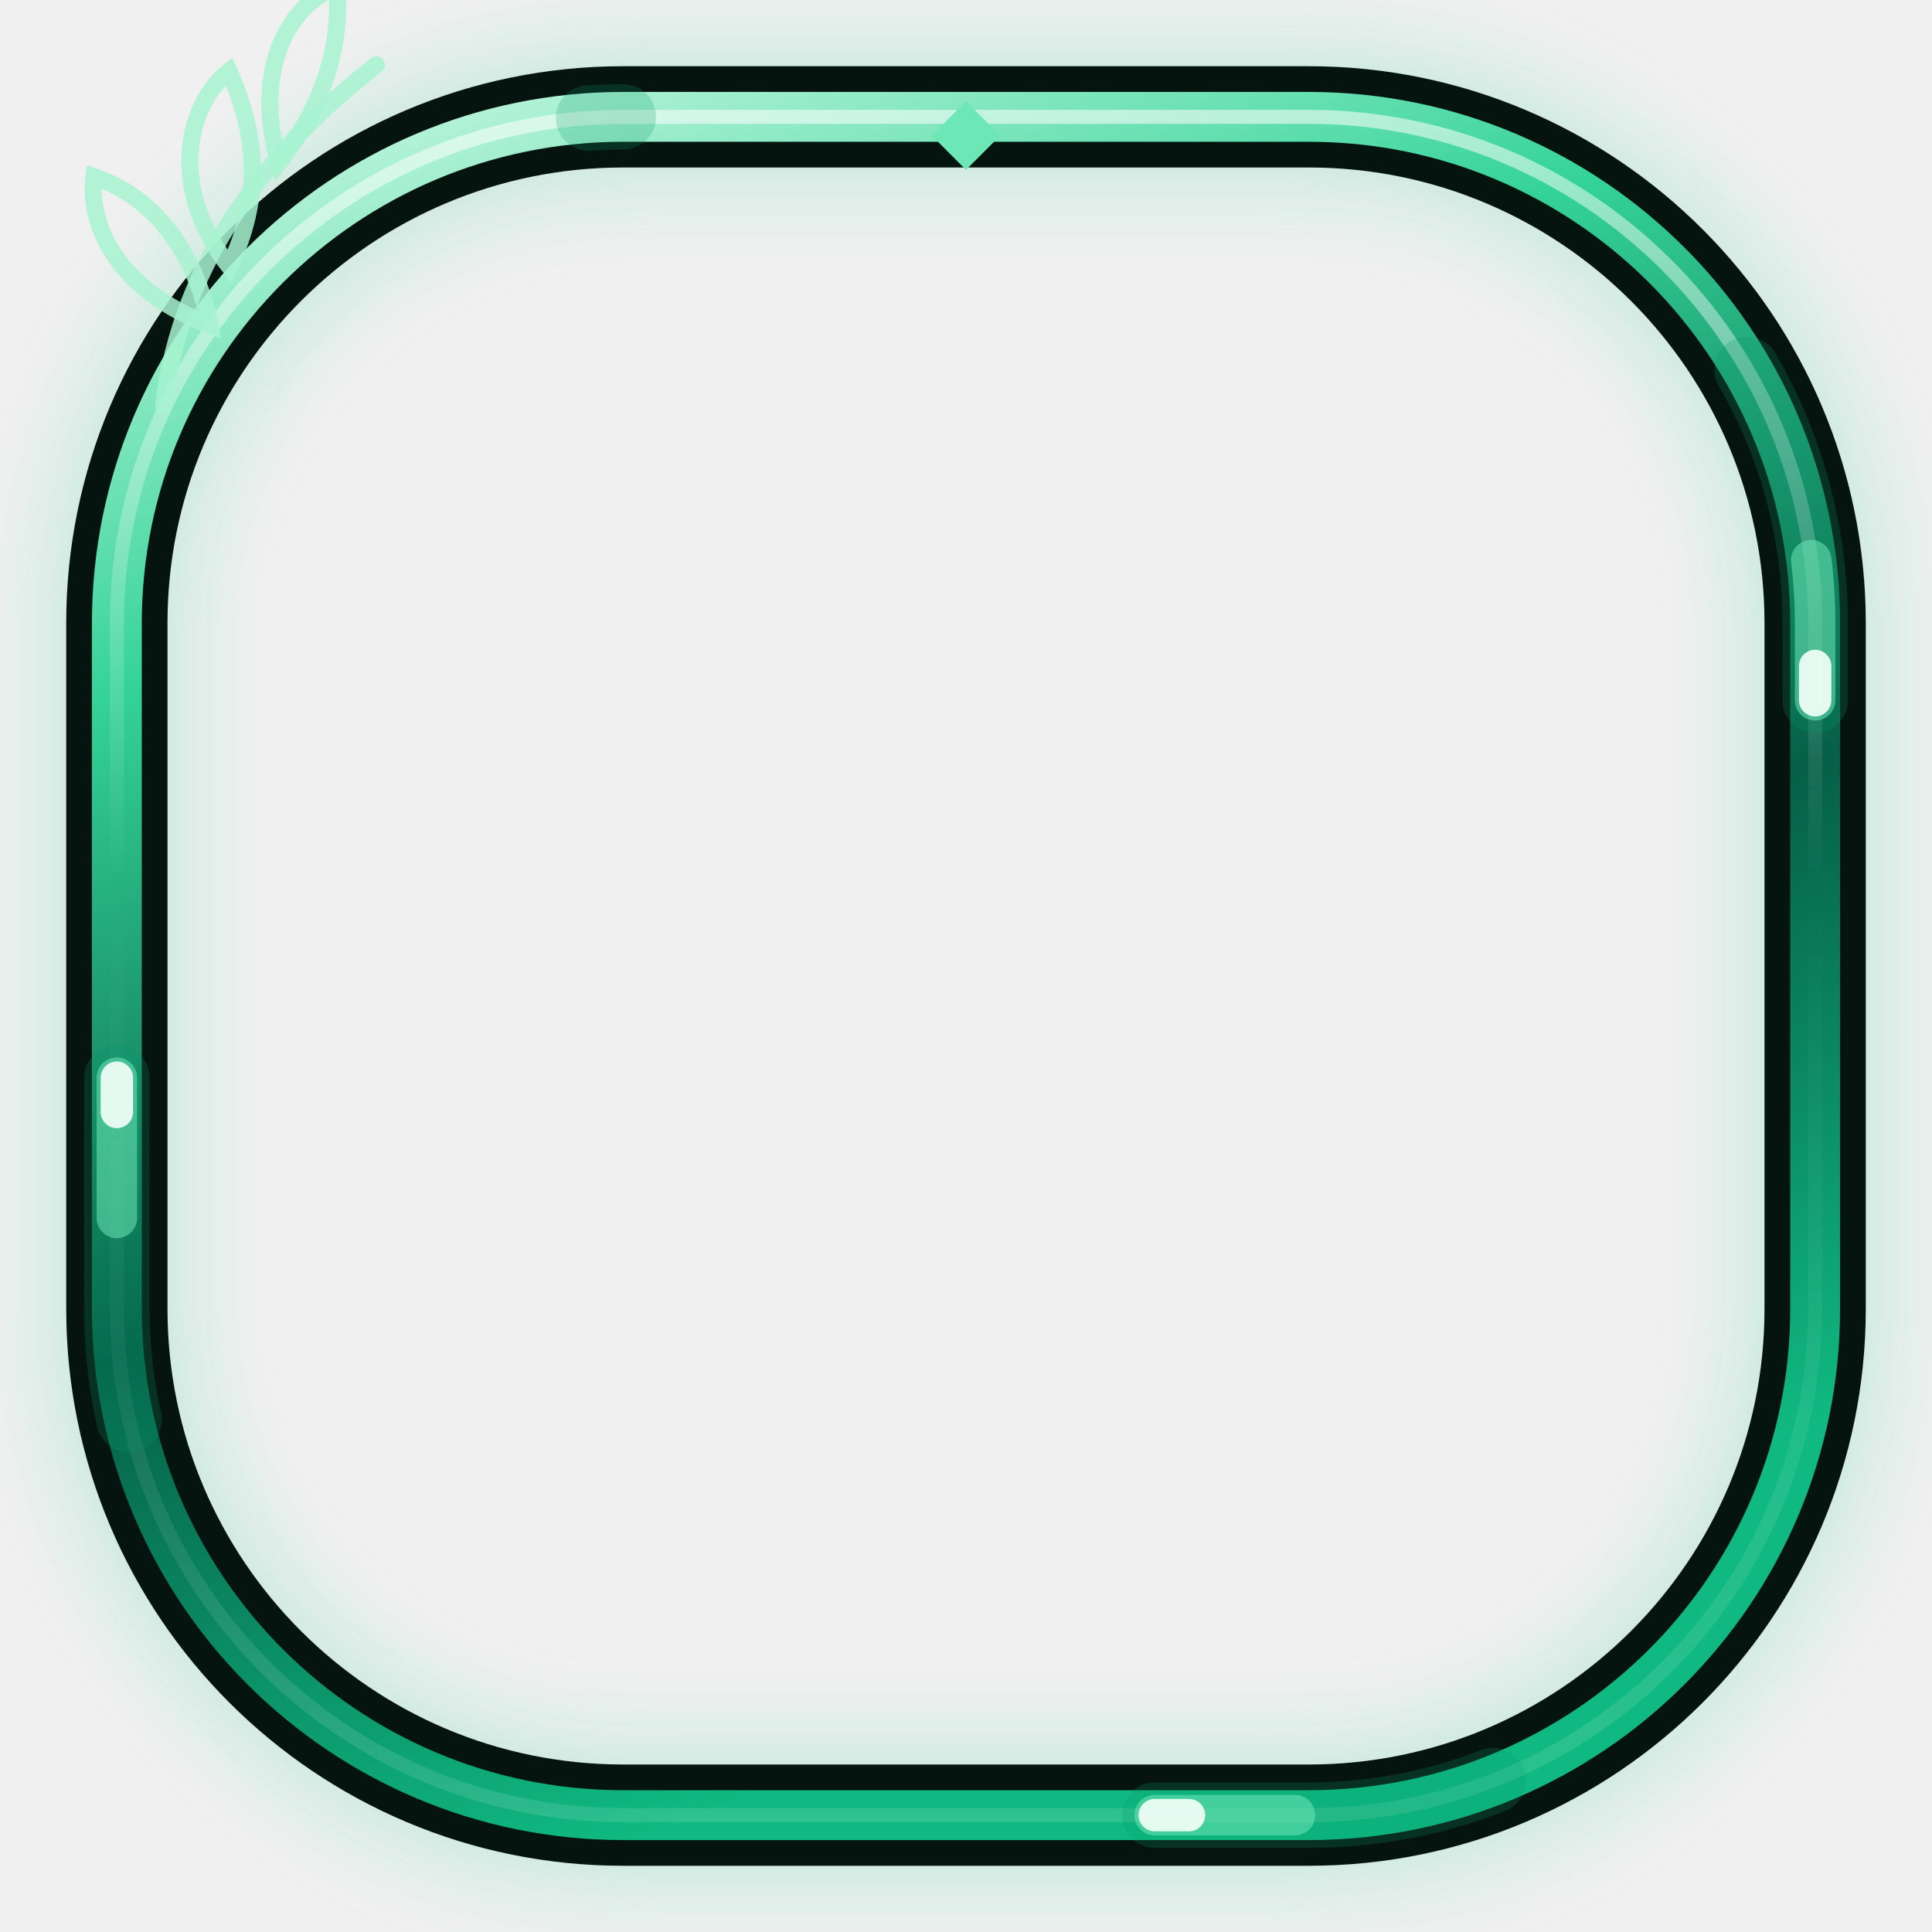
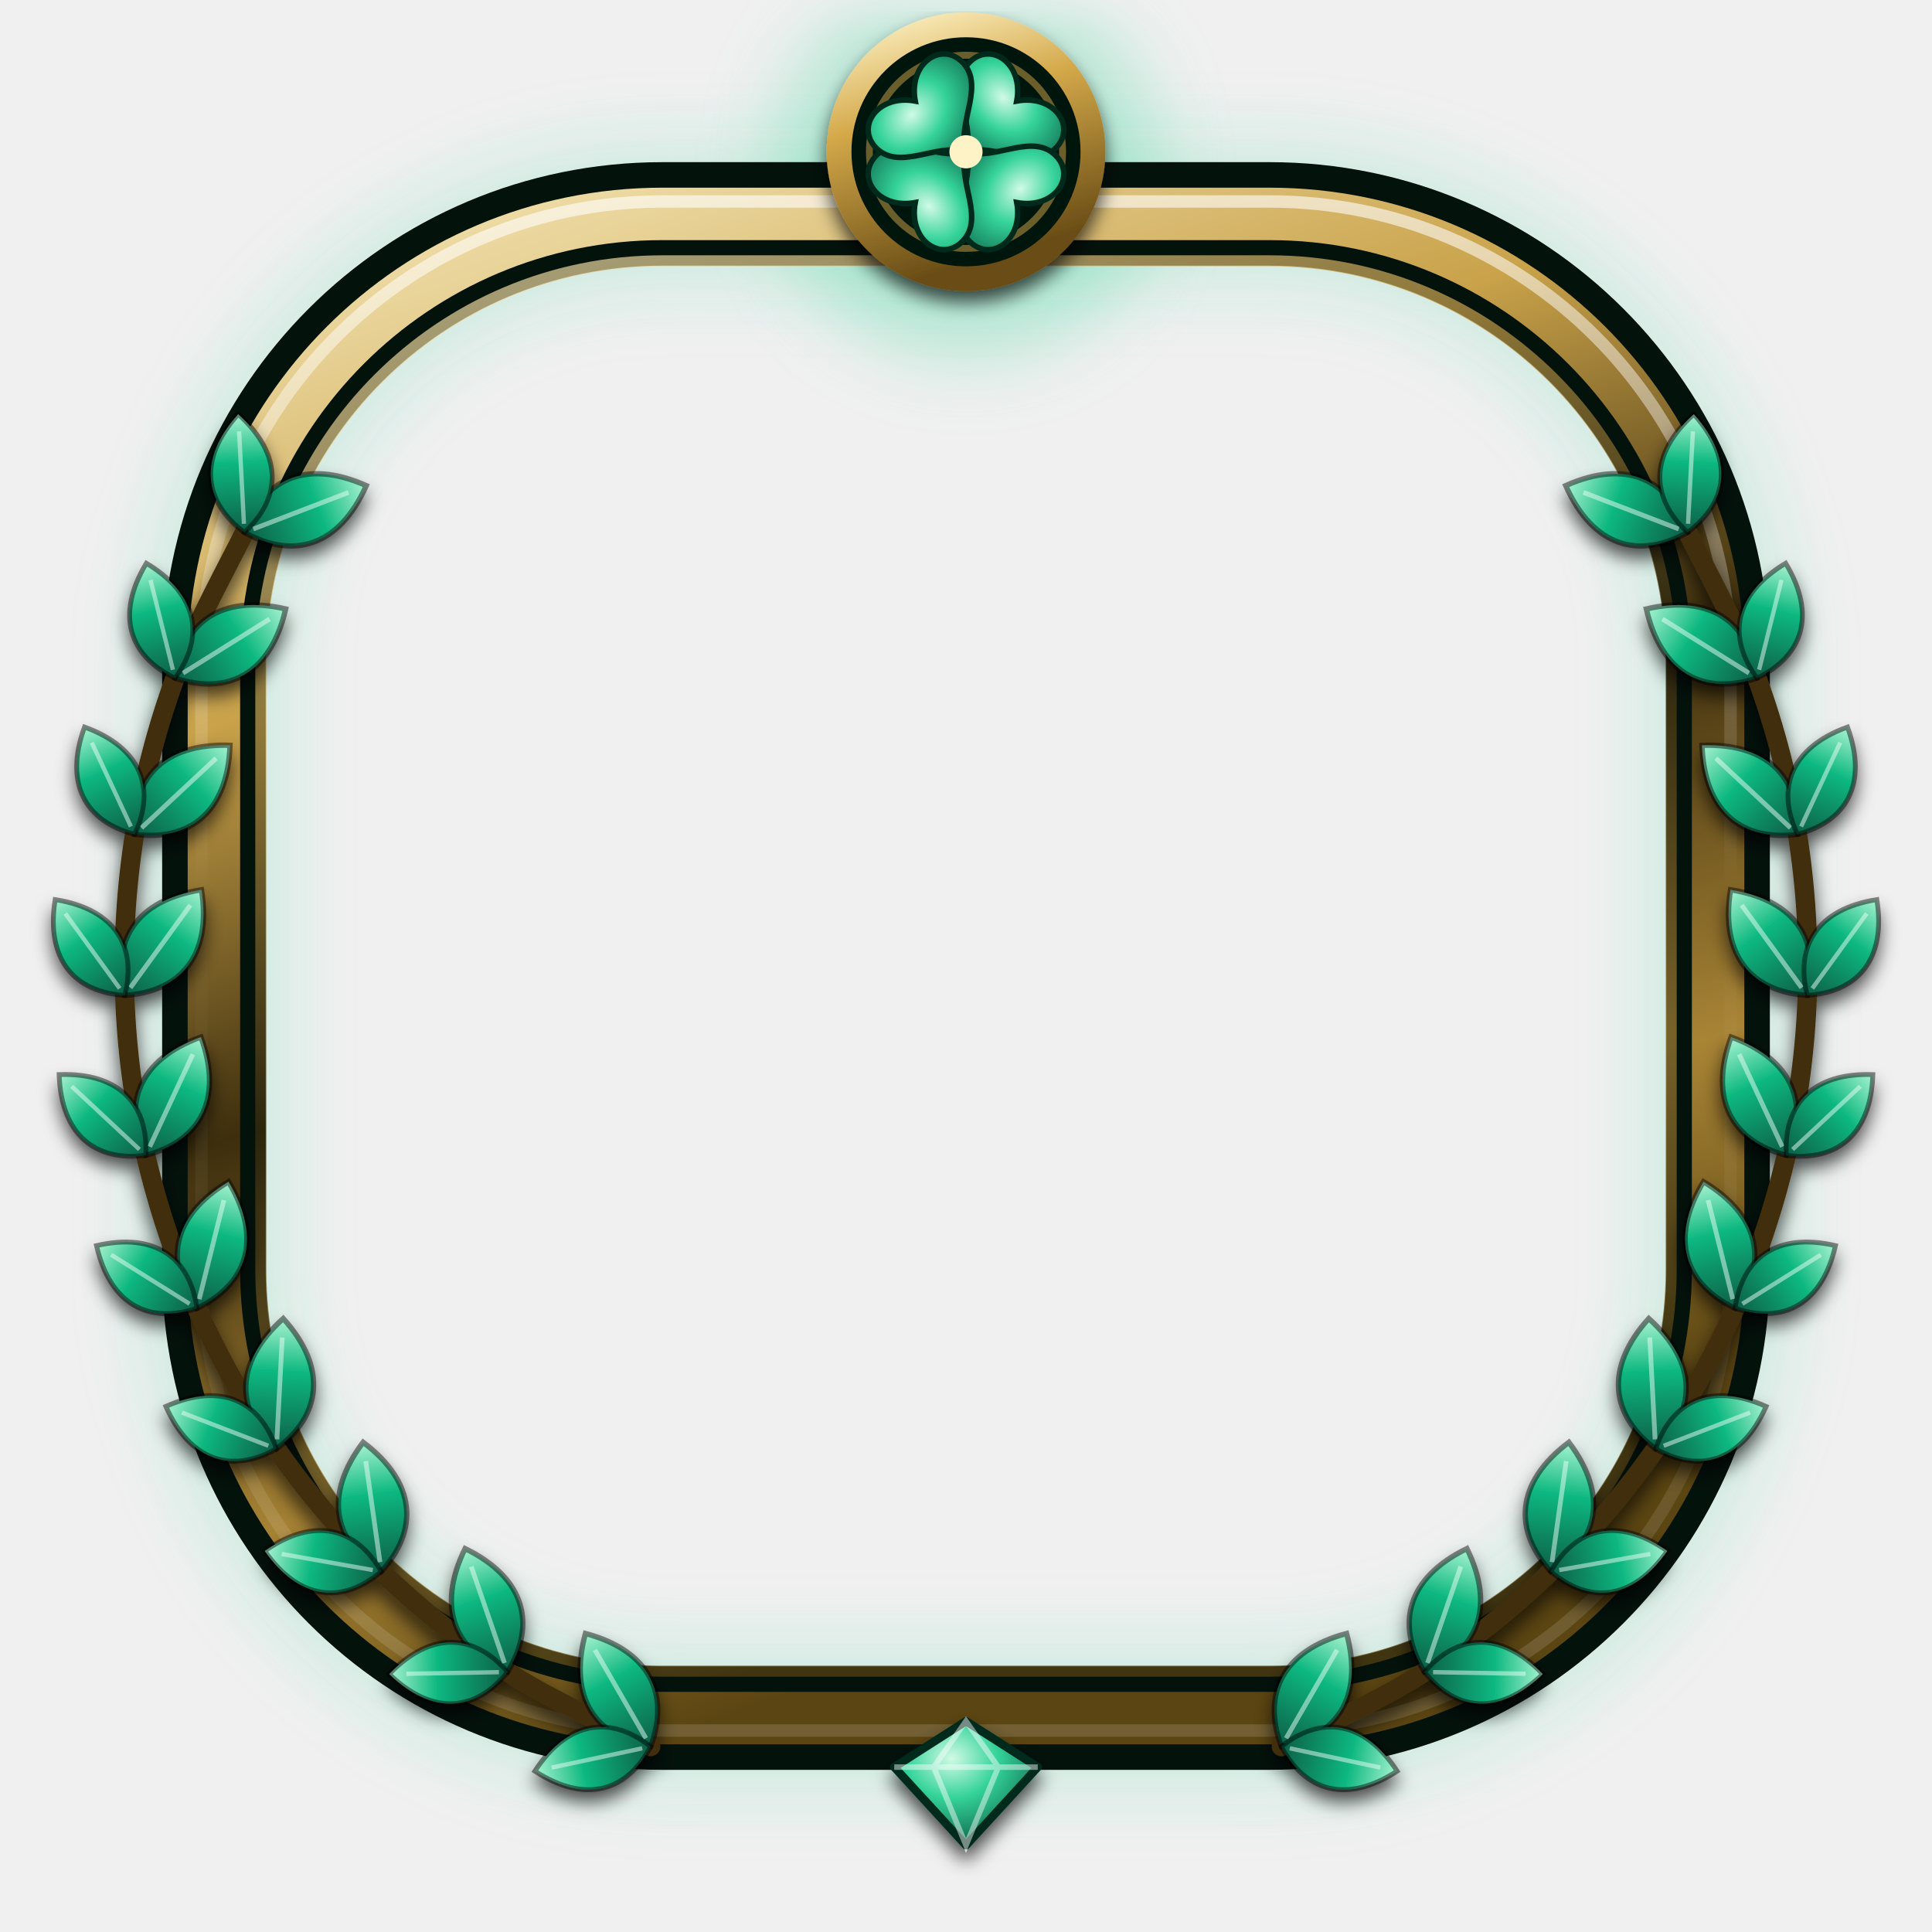
- <svg xmlns="http://www.w3.org/2000/svg" viewBox="0 0 124 124">
+ <svg xmlns="http://www.w3.org/2000/svg" viewBox="0 0 140 140">
  <defs>
-     <filter id="soft" x="-20%" y="-20%" width="140%" height="140%">
+     <filter id="soft" x="-30%" y="-30%" width="160%" height="160%">
      <feGaussianBlur stdDeviation="2.6" />
    </filter>
+     <filter id="shade" x="-20%" y="-20%" width="140%" height="140%">
+       <feDropShadow dx="0" dy=".8" stdDeviation=".7" flood-color="#000" flood-opacity=".7" />
+     </filter>
    <linearGradient id="metal" x1="0" y1="0" x2="0.35" y2="1">
+       <stop offset="0" stop-color="#F5E7B8" />
+       <stop offset="0.3" stop-color="#C9A24A" />
+       <stop offset="0.55" stop-color="#3D2E0D" />
+       <stop offset="0.8" stop-color="#A88435" />
+       <stop offset="1" stop-color="#5B4512" />
+     </linearGradient>
+     <linearGradient id="hair" x1="0" y1="0" x2="0" y2="1">
+       <stop offset="0" stop-color="#FFFFFF" stop-opacity="0.6" />
+       <stop offset="0.45" stop-color="#FFFFFF" stop-opacity="0" />
+       <stop offset="1" stop-color="#FFFFFF" stop-opacity="0.14" />
+     </linearGradient>
+     <linearGradient id="leaf" x1="0" y1="0" x2="1" y2="0">
+       <stop offset="0" stop-color="#065F46" />
+       <stop offset="0.6" stop-color="#10B981" />
+       <stop offset="1" stop-color="#A7F3D0" />
+     </linearGradient>
+     <radialGradient id="jade" cx="0.4" cy="0.3" r="0.8">
      <stop offset="0" stop-color="#D1FAE5" />
-       <stop offset="0.3" stop-color="#34D399" />
-       <stop offset="0.65" stop-color="#065F46" />
-       <stop offset="1" stop-color="#10B981" />
-     </linearGradient>
-     <linearGradient id="hair" x1="0" y1="0" x2="0" y2="1">
-       <stop offset="0" stop-color="#FFFFFF" stop-opacity=".55" />
-       <stop offset=".45" stop-color="#FFFFFF" stop-opacity="0" />
-       <stop offset="1" stop-color="#FFFFFF" stop-opacity=".12" />
+       <stop offset="0.4" stop-color="#34D399" />
+       <stop offset="1" stop-color="#064E3B" />
+     </radialGradient>
+     <linearGradient id="gold" x1="0" y1="0" x2="0.3" y2="1">
+       <stop offset="0" stop-color="#FEF3C7" />
+       <stop offset="0.4" stop-color="#D4A94A" />
+       <stop offset="1" stop-color="#6B4E16" />
    </linearGradient>
  </defs>
-   <rect x="7.5" y="7.5" width="109" height="109" rx="32.5" class="halo" fill="none" stroke="#34D399" stroke-opacity="0.22" stroke-width="9" filter="url(#soft)" />
-   <rect x="7.5" y="7.5" width="109" height="109" rx="32.5" fill="none" stroke="#06140F" stroke-width="6.5" />
-   <rect x="7.5" y="7.5" width="109" height="109" rx="32.5" fill="none" stroke="url(#metal)" stroke-width="3.2" />
-   <rect x="7.5" y="7.5" width="109" height="109" rx="32.5" fill="none" stroke="url(#hair)" stroke-width="0.9" transform="translate(0 0)" />
-   <g class="sprig">
-     <g transform="translate(10.5 26) rotate(-38) scale(1.1)" fill="none" stroke="#A7F3D0" stroke-width="1" stroke-linecap="round" stroke-opacity=".85">
-       <path d="M0 0C6 -6 14 -8 22 -8" />
-       <path d="M8 -4C8 -10 12 -13 15 -13C14 -9 12 -6 8 -4Z" />
-       <path d="M14 -7C16 -12 20 -14 23 -13C21 -10 18 -8 14 -7Z" />
-       <path d="M5 -2C2 -7 3 -11 5 -13C7 -10 7 -6 5 -2Z" />
+   <g transform="translate(70 70)">
+     <circle class="rg" cy="-58" r="14" fill="#34D399" opacity=".3" filter="url(#soft)" />
+     <rect x="-54.5" y="-54.5" width="109" height="109" rx="32.5" class="halo" fill="none" stroke="#34D399" stroke-opacity="0.2" stroke-width="10" filter="url(#soft)" />
+     <rect x="-54.5" y="-54.5" width="109" height="109" rx="32.5" fill="none" stroke="#04120C" stroke-width="7.5" />
+     <rect x="-54.5" y="-54.5" width="109" height="109" rx="32.5" fill="none" stroke="url(#metal)" stroke-width="3.8" />
+     <rect x="-51.1" y="-51.1" width="102.2" height="102.2" rx="29.1" fill="none" stroke="url(#metal)" stroke-opacity=".7" stroke-width=".8" />
+     <rect x="-55.4" y="-55.4" width="110.8" height="110.8" rx="33.4" fill="none" stroke="url(#hair)" stroke-width=".9" />
+     <rect x="-54.5" y="-54.5" width="109" height="109" rx="32.5" class="cm cm0" pathLength="100" fill="none" stroke="#059669" stroke-opacity="0.24" stroke-width="4.4" stroke-linecap="round" stroke-dasharray="22 78" stroke-dashoffset="22" opacity="0" />
+     <rect x="-54.5" y="-54.5" width="109" height="109" rx="32.5" class="cm cm1" pathLength="100" fill="none" stroke="#6EE7B7" stroke-opacity="0.6" stroke-width="2.8" stroke-linecap="round" stroke-dasharray="9 91" stroke-dashoffset="9" opacity="0" />
+     <rect x="-54.5" y="-54.5" width="109" height="109" rx="32.5" class="cm cm2" pathLength="100" fill="none" stroke="#ECFDF5" stroke-opacity="0.95" stroke-width="2.2" stroke-linecap="round" stroke-dasharray="2.2 97.8" stroke-dashoffset="2.2" opacity="0" />
+     <g filter="url(#shade)">
+       <path d="M-22.85 56.56C-24.58 55.66 -29.97 53.27 -33.22 51.16C-36.48 49.05 -39.58 46.57 -42.37 43.88C-45.17 41.18 -47.74 38.17 -49.97 34.99C-52.19 31.81 -54.15 28.36 -55.73 24.81C-57.3 21.27 -58.56 17.5 -59.44 13.72C-60.31 9.94 -60.83 6.01 -60.96 2.13C-61.1 -1.75 -60.86 -5.71 -60.25 -9.54C-59.64 -13.37 -58.65 -17.22 -57.32 -20.86C-55.99 -24.51 -53.13 -29.66 -52.29 -31.42" fill="none" stroke="#3F2E0C" stroke-width="1.4" stroke-linecap="round" />
+       <g transform="translate(-22.85 56.56) rotate(-120) scale(0.86)">
+         <path d="M0 0C3 -3.6 7 -4 11 0C7 4 3 3.6 0 0Z" fill="url(#leaf)" stroke="#000" stroke-opacity=".45" stroke-width=".45" />
+         <path d="M.8 0H9.4" stroke="#ECFDF580" stroke-width=".4" />
+       </g>
+       <g transform="translate(-22.85 56.56) rotate(-192) scale(0.78)">
+         <path d="M0 0C3 -3.6 7 -4 11 0C7 4 3 3.6 0 0Z" fill="url(#leaf)" stroke="#000" stroke-opacity=".45" stroke-width=".45" />
+         <path d="M.8 0H9.4" stroke="#ECFDF580" stroke-width=".4" />
+       </g>
+       <g transform="translate(-33.22 51.16) rotate(-109) scale(0.86)">
+         <path d="M0 0C3 -3.6 7 -4 11 0C7 4 3 3.6 0 0Z" fill="url(#leaf)" stroke="#000" stroke-opacity=".45" stroke-width=".45" />
+         <path d="M.8 0H9.4" stroke="#ECFDF580" stroke-width=".4" />
+       </g>
+       <g transform="translate(-33.22 51.16) rotate(-181) scale(0.78)">
+         <path d="M0 0C3 -3.6 7 -4 11 0C7 4 3 3.6 0 0Z" fill="url(#leaf)" stroke="#000" stroke-opacity=".45" stroke-width=".45" />
+         <path d="M.8 0H9.4" stroke="#ECFDF580" stroke-width=".4" />
+       </g>
+       <g transform="translate(-42.37 43.88) rotate(-98) scale(0.86)">
+         <path d="M0 0C3 -3.6 7 -4 11 0C7 4 3 3.6 0 0Z" fill="url(#leaf)" stroke="#000" stroke-opacity=".45" stroke-width=".45" />
+         <path d="M.8 0H9.4" stroke="#ECFDF580" stroke-width=".4" />
+       </g>
+       <g transform="translate(-42.37 43.88) rotate(-170) scale(0.78)">
+         <path d="M0 0C3 -3.6 7 -4 11 0C7 4 3 3.6 0 0Z" fill="url(#leaf)" stroke="#000" stroke-opacity=".45" stroke-width=".45" />
+         <path d="M.8 0H9.4" stroke="#ECFDF580" stroke-width=".4" />
+       </g>
+       <g transform="translate(-49.97 34.99) rotate(-87) scale(0.86)">
+         <path d="M0 0C3 -3.6 7 -4 11 0C7 4 3 3.6 0 0Z" fill="url(#leaf)" stroke="#000" stroke-opacity=".45" stroke-width=".45" />
+         <path d="M.8 0H9.4" stroke="#ECFDF580" stroke-width=".4" />
+       </g>
+       <g transform="translate(-49.97 34.99) rotate(-159) scale(0.78)">
+         <path d="M0 0C3 -3.6 7 -4 11 0C7 4 3 3.6 0 0Z" fill="url(#leaf)" stroke="#000" stroke-opacity=".45" stroke-width=".45" />
+         <path d="M.8 0H9.4" stroke="#ECFDF580" stroke-width=".4" />
+       </g>
+       <g transform="translate(-55.73 24.81) rotate(-76) scale(0.86)">
+         <path d="M0 0C3 -3.6 7 -4 11 0C7 4 3 3.6 0 0Z" fill="url(#leaf)" stroke="#000" stroke-opacity=".45" stroke-width=".45" />
+         <path d="M.8 0H9.4" stroke="#ECFDF580" stroke-width=".4" />
+       </g>
+       <g transform="translate(-55.73 24.81) rotate(-148) scale(0.78)">
+         <path d="M0 0C3 -3.6 7 -4 11 0C7 4 3 3.6 0 0Z" fill="url(#leaf)" stroke="#000" stroke-opacity=".45" stroke-width=".45" />
+         <path d="M.8 0H9.4" stroke="#ECFDF580" stroke-width=".4" />
+       </g>
+       <g transform="translate(-59.44 13.72) rotate(-65) scale(0.86)">
+         <path d="M0 0C3 -3.6 7 -4 11 0C7 4 3 3.6 0 0Z" fill="url(#leaf)" stroke="#000" stroke-opacity=".45" stroke-width=".45" />
+         <path d="M.8 0H9.4" stroke="#ECFDF580" stroke-width=".4" />
+       </g>
+       <g transform="translate(-59.44 13.72) rotate(-137) scale(0.78)">
+         <path d="M0 0C3 -3.6 7 -4 11 0C7 4 3 3.6 0 0Z" fill="url(#leaf)" stroke="#000" stroke-opacity=".45" stroke-width=".45" />
+         <path d="M.8 0H9.4" stroke="#ECFDF580" stroke-width=".4" />
+       </g>
+       <g transform="translate(-60.96 2.13) rotate(-54) scale(0.86)">
+         <path d="M0 0C3 -3.6 7 -4 11 0C7 4 3 3.6 0 0Z" fill="url(#leaf)" stroke="#000" stroke-opacity=".45" stroke-width=".45" />
+         <path d="M.8 0H9.4" stroke="#ECFDF580" stroke-width=".4" />
+       </g>
+       <g transform="translate(-60.96 2.13) rotate(-126) scale(0.78)">
+         <path d="M0 0C3 -3.6 7 -4 11 0C7 4 3 3.6 0 0Z" fill="url(#leaf)" stroke="#000" stroke-opacity=".45" stroke-width=".45" />
+         <path d="M.8 0H9.4" stroke="#ECFDF580" stroke-width=".4" />
+       </g>
+       <g transform="translate(-60.25 -9.54) rotate(-43) scale(0.86)">
+         <path d="M0 0C3 -3.6 7 -4 11 0C7 4 3 3.6 0 0Z" fill="url(#leaf)" stroke="#000" stroke-opacity=".45" stroke-width=".45" />
+         <path d="M.8 0H9.4" stroke="#ECFDF580" stroke-width=".4" />
+       </g>
+       <g transform="translate(-60.25 -9.54) rotate(-115) scale(0.78)">
+         <path d="M0 0C3 -3.6 7 -4 11 0C7 4 3 3.6 0 0Z" fill="url(#leaf)" stroke="#000" stroke-opacity=".45" stroke-width=".45" />
+         <path d="M.8 0H9.4" stroke="#ECFDF580" stroke-width=".4" />
+       </g>
+       <g transform="translate(-57.32 -20.86) rotate(-32) scale(0.86)">
+         <path d="M0 0C3 -3.6 7 -4 11 0C7 4 3 3.6 0 0Z" fill="url(#leaf)" stroke="#000" stroke-opacity=".45" stroke-width=".45" />
+         <path d="M.8 0H9.4" stroke="#ECFDF580" stroke-width=".4" />
+       </g>
+       <g transform="translate(-57.32 -20.86) rotate(-104) scale(0.78)">
+         <path d="M0 0C3 -3.6 7 -4 11 0C7 4 3 3.6 0 0Z" fill="url(#leaf)" stroke="#000" stroke-opacity=".45" stroke-width=".45" />
+         <path d="M.8 0H9.4" stroke="#ECFDF580" stroke-width=".4" />
+       </g>
+       <g transform="translate(-52.29 -31.42) rotate(-21) scale(0.86)">
+         <path d="M0 0C3 -3.6 7 -4 11 0C7 4 3 3.6 0 0Z" fill="url(#leaf)" stroke="#000" stroke-opacity=".45" stroke-width=".45" />
+         <path d="M.8 0H9.4" stroke="#ECFDF580" stroke-width=".4" />
+       </g>
+       <g transform="translate(-52.29 -31.42) rotate(-93) scale(0.78)">
+         <path d="M0 0C3 -3.6 7 -4 11 0C7 4 3 3.6 0 0Z" fill="url(#leaf)" stroke="#000" stroke-opacity=".45" stroke-width=".45" />
+         <path d="M.8 0H9.4" stroke="#ECFDF580" stroke-width=".4" />
+       </g>
+       <g transform="scale(-1 1)">
+         <path d="M-22.85 56.56C-24.58 55.66 -29.97 53.27 -33.22 51.16C-36.48 49.05 -39.58 46.57 -42.37 43.88C-45.17 41.18 -47.74 38.17 -49.97 34.99C-52.19 31.81 -54.15 28.36 -55.73 24.81C-57.3 21.27 -58.56 17.5 -59.44 13.72C-60.31 9.94 -60.83 6.01 -60.96 2.13C-61.1 -1.75 -60.86 -5.71 -60.25 -9.54C-59.64 -13.37 -58.65 -17.22 -57.32 -20.86C-55.99 -24.51 -53.13 -29.66 -52.29 -31.42" fill="none" stroke="#3F2E0C" stroke-width="1.4" stroke-linecap="round" />
+         <g transform="translate(-22.85 56.56) rotate(-120) scale(0.86)">
+           <path d="M0 0C3 -3.6 7 -4 11 0C7 4 3 3.6 0 0Z" fill="url(#leaf)" stroke="#000" stroke-opacity=".45" stroke-width=".45" />
+           <path d="M.8 0H9.4" stroke="#ECFDF580" stroke-width=".4" />
+         </g>
+         <g transform="translate(-22.85 56.56) rotate(-192) scale(0.78)">
+           <path d="M0 0C3 -3.6 7 -4 11 0C7 4 3 3.6 0 0Z" fill="url(#leaf)" stroke="#000" stroke-opacity=".45" stroke-width=".45" />
+           <path d="M.8 0H9.4" stroke="#ECFDF580" stroke-width=".4" />
+         </g>
+         <g transform="translate(-33.22 51.16) rotate(-109) scale(0.86)">
+           <path d="M0 0C3 -3.6 7 -4 11 0C7 4 3 3.6 0 0Z" fill="url(#leaf)" stroke="#000" stroke-opacity=".45" stroke-width=".45" />
+           <path d="M.8 0H9.4" stroke="#ECFDF580" stroke-width=".4" />
+         </g>
+         <g transform="translate(-33.22 51.16) rotate(-181) scale(0.78)">
+           <path d="M0 0C3 -3.6 7 -4 11 0C7 4 3 3.6 0 0Z" fill="url(#leaf)" stroke="#000" stroke-opacity=".45" stroke-width=".45" />
+           <path d="M.8 0H9.4" stroke="#ECFDF580" stroke-width=".4" />
+         </g>
+         <g transform="translate(-42.37 43.88) rotate(-98) scale(0.86)">
+           <path d="M0 0C3 -3.6 7 -4 11 0C7 4 3 3.6 0 0Z" fill="url(#leaf)" stroke="#000" stroke-opacity=".45" stroke-width=".45" />
+           <path d="M.8 0H9.4" stroke="#ECFDF580" stroke-width=".4" />
+         </g>
+         <g transform="translate(-42.37 43.88) rotate(-170) scale(0.78)">
+           <path d="M0 0C3 -3.6 7 -4 11 0C7 4 3 3.6 0 0Z" fill="url(#leaf)" stroke="#000" stroke-opacity=".45" stroke-width=".45" />
+           <path d="M.8 0H9.4" stroke="#ECFDF580" stroke-width=".4" />
+         </g>
+         <g transform="translate(-49.97 34.99) rotate(-87) scale(0.86)">
+           <path d="M0 0C3 -3.6 7 -4 11 0C7 4 3 3.6 0 0Z" fill="url(#leaf)" stroke="#000" stroke-opacity=".45" stroke-width=".45" />
+           <path d="M.8 0H9.4" stroke="#ECFDF580" stroke-width=".4" />
+         </g>
+         <g transform="translate(-49.97 34.99) rotate(-159) scale(0.78)">
+           <path d="M0 0C3 -3.6 7 -4 11 0C7 4 3 3.6 0 0Z" fill="url(#leaf)" stroke="#000" stroke-opacity=".45" stroke-width=".45" />
+           <path d="M.8 0H9.4" stroke="#ECFDF580" stroke-width=".4" />
+         </g>
+         <g transform="translate(-55.73 24.81) rotate(-76) scale(0.86)">
+           <path d="M0 0C3 -3.6 7 -4 11 0C7 4 3 3.6 0 0Z" fill="url(#leaf)" stroke="#000" stroke-opacity=".45" stroke-width=".45" />
+           <path d="M.8 0H9.4" stroke="#ECFDF580" stroke-width=".4" />
+         </g>
+         <g transform="translate(-55.73 24.81) rotate(-148) scale(0.78)">
+           <path d="M0 0C3 -3.6 7 -4 11 0C7 4 3 3.6 0 0Z" fill="url(#leaf)" stroke="#000" stroke-opacity=".45" stroke-width=".45" />
+           <path d="M.8 0H9.4" stroke="#ECFDF580" stroke-width=".4" />
+         </g>
+         <g transform="translate(-59.44 13.72) rotate(-65) scale(0.86)">
+           <path d="M0 0C3 -3.6 7 -4 11 0C7 4 3 3.6 0 0Z" fill="url(#leaf)" stroke="#000" stroke-opacity=".45" stroke-width=".45" />
+           <path d="M.8 0H9.4" stroke="#ECFDF580" stroke-width=".4" />
+         </g>
+         <g transform="translate(-59.44 13.72) rotate(-137) scale(0.78)">
+           <path d="M0 0C3 -3.6 7 -4 11 0C7 4 3 3.6 0 0Z" fill="url(#leaf)" stroke="#000" stroke-opacity=".45" stroke-width=".45" />
+           <path d="M.8 0H9.4" stroke="#ECFDF580" stroke-width=".4" />
+         </g>
+         <g transform="translate(-60.96 2.13) rotate(-54) scale(0.86)">
+           <path d="M0 0C3 -3.6 7 -4 11 0C7 4 3 3.6 0 0Z" fill="url(#leaf)" stroke="#000" stroke-opacity=".45" stroke-width=".45" />
+           <path d="M.8 0H9.4" stroke="#ECFDF580" stroke-width=".4" />
+         </g>
+         <g transform="translate(-60.96 2.13) rotate(-126) scale(0.78)">
+           <path d="M0 0C3 -3.6 7 -4 11 0C7 4 3 3.6 0 0Z" fill="url(#leaf)" stroke="#000" stroke-opacity=".45" stroke-width=".45" />
+           <path d="M.8 0H9.4" stroke="#ECFDF580" stroke-width=".4" />
+         </g>
+         <g transform="translate(-60.25 -9.54) rotate(-43) scale(0.86)">
+           <path d="M0 0C3 -3.6 7 -4 11 0C7 4 3 3.6 0 0Z" fill="url(#leaf)" stroke="#000" stroke-opacity=".45" stroke-width=".45" />
+           <path d="M.8 0H9.4" stroke="#ECFDF580" stroke-width=".4" />
+         </g>
+         <g transform="translate(-60.25 -9.54) rotate(-115) scale(0.78)">
+           <path d="M0 0C3 -3.6 7 -4 11 0C7 4 3 3.6 0 0Z" fill="url(#leaf)" stroke="#000" stroke-opacity=".45" stroke-width=".45" />
+           <path d="M.8 0H9.4" stroke="#ECFDF580" stroke-width=".4" />
+         </g>
+         <g transform="translate(-57.32 -20.86) rotate(-32) scale(0.86)">
+           <path d="M0 0C3 -3.6 7 -4 11 0C7 4 3 3.6 0 0Z" fill="url(#leaf)" stroke="#000" stroke-opacity=".45" stroke-width=".45" />
+           <path d="M.8 0H9.4" stroke="#ECFDF580" stroke-width=".4" />
+         </g>
+         <g transform="translate(-57.32 -20.86) rotate(-104) scale(0.78)">
+           <path d="M0 0C3 -3.6 7 -4 11 0C7 4 3 3.6 0 0Z" fill="url(#leaf)" stroke="#000" stroke-opacity=".45" stroke-width=".45" />
+           <path d="M.8 0H9.4" stroke="#ECFDF580" stroke-width=".4" />
+         </g>
+         <g transform="translate(-52.29 -31.42) rotate(-21) scale(0.86)">
+           <path d="M0 0C3 -3.6 7 -4 11 0C7 4 3 3.6 0 0Z" fill="url(#leaf)" stroke="#000" stroke-opacity=".45" stroke-width=".45" />
+           <path d="M.8 0H9.4" stroke="#ECFDF580" stroke-width=".4" />
+         </g>
+         <g transform="translate(-52.29 -31.42) rotate(-93) scale(0.78)">
+           <path d="M0 0C3 -3.6 7 -4 11 0C7 4 3 3.6 0 0Z" fill="url(#leaf)" stroke="#000" stroke-opacity=".45" stroke-width=".45" />
+           <path d="M.8 0H9.4" stroke="#ECFDF580" stroke-width=".4" />
+         </g>
+       </g>
+       <g transform="translate(0 -59)">
+         <circle r="9.2" fill="#03140D" stroke="url(#gold)" stroke-width="1.8" />
+         <circle r="7" fill="none" stroke="#D4A94A" stroke-opacity=".5" stroke-width=".5" />
+         <g class="clv" fill="url(#jade)" stroke="#022C1E" stroke-width=".4" transform="scale(1)">
+           <g transform="rotate(45)">
+             <path d="M0 0C-1 -2 -4.6 -2.4 -4.4 -5C-4.2 -7 -1.5 -7.4 0 -5.2C1.5 -7.4 4.2 -7 4.4 -5C4.6 -2.4 1 -2 0 0Z" />
+           </g>
+           <g transform="rotate(135)">
+             <path d="M0 0C-1 -2 -4.6 -2.4 -4.4 -5C-4.2 -7 -1.5 -7.4 0 -5.2C1.5 -7.4 4.2 -7 4.4 -5C4.6 -2.4 1 -2 0 0Z" />
+           </g>
+           <g transform="rotate(225)">
+             <path d="M0 0C-1 -2 -4.6 -2.4 -4.4 -5C-4.2 -7 -1.5 -7.4 0 -5.2C1.5 -7.4 4.2 -7 4.4 -5C4.6 -2.4 1 -2 0 0Z" />
+           </g>
+           <g transform="rotate(315)">
+             <path d="M0 0C-1 -2 -4.6 -2.4 -4.4 -5C-4.2 -7 -1.5 -7.4 0 -5.2C1.5 -7.4 4.2 -7 4.4 -5C4.6 -2.4 1 -2 0 0Z" />
+           </g>
+         </g>
+         <circle r="1.2" fill="#FEF3C7" />
+       </g>
+       <g transform="translate(0 58.5)" class="gl">
+         <path d="M0 -3.78L5.2 -0.45L0 5.22L-5.2 -0.45Z" fill="url(#jade)" stroke="#022C1E" stroke-width=".6" stroke-linejoin="round" />
+         <path d="M-5.2 -0.45H5.2M-2.34 -0.45L0 5.22L2.34 -0.45M-2.34 -0.45L0 -3.78L2.34 -0.45" fill="none" stroke="#FFFFFF" stroke-opacity=".45" stroke-width=".4" />
+       </g>
+       <path d="M-14 56.5H-7M7 56.5H14" stroke="url(#gold)" stroke-width="1.4" stroke-linecap="round" />
+       <g transform="translate(-63 34)">
+         <g class="pt vm0" opacity="0">
+           <circle r="1.4" fill="#A7F3D0" />
+           <circle r="3" fill="#34D399" opacity=".25" />
+         </g>
+       </g>
+       <g transform="translate(64 24)">
+         <g class="pt vm1" opacity="0">
+           <circle r="1.4" fill="#A7F3D0" />
+           <circle r="3" fill="#34D399" opacity=".25" />
+         </g>
+       </g>
+       <g transform="translate(-60 0)">
+         <g class="pt vm2" opacity="0">
+           <circle r="1.4" fill="#A7F3D0" />
+           <circle r="3" fill="#34D399" opacity=".25" />
+         </g>
+       </g>
+       <g transform="translate(61 -8)">
+         <g class="pt vm3" opacity="0">
+           <circle r="1.4" fill="#A7F3D0" />
+           <circle r="3" fill="#34D399" opacity=".25" />
+         </g>
+       </g>
    </g>
  </g>
-   <path class="sigil" d="M62 6.5l2.2 2.2-2.2 2.2-2.2-2.2z" fill="#6EE7B7" />
-   <rect x="7.5" y="7.5" width="109" height="109" rx="32.5" class="c c0" pathLength="100" fill="none" stroke="#059669" stroke-opacity="0.22" stroke-width="4.2" stroke-linecap="round" stroke-dasharray="22 78" stroke-dashoffset="22" />
-   <rect x="7.5" y="7.5" width="109" height="109" rx="32.5" class="c c1" pathLength="100" fill="none" stroke="#6EE7B7" stroke-opacity="0.55" stroke-width="2.6" stroke-linecap="round" stroke-dasharray="9 91" stroke-dashoffset="9" />
-   <rect x="7.5" y="7.5" width="109" height="109" rx="32.5" class="c c2" pathLength="100" fill="none" stroke="#ECFDF5" stroke-opacity="0.95" stroke-width="2.08" stroke-linecap="round" stroke-dasharray="2.2 97.8" stroke-dashoffset="2.2" />
</svg>
